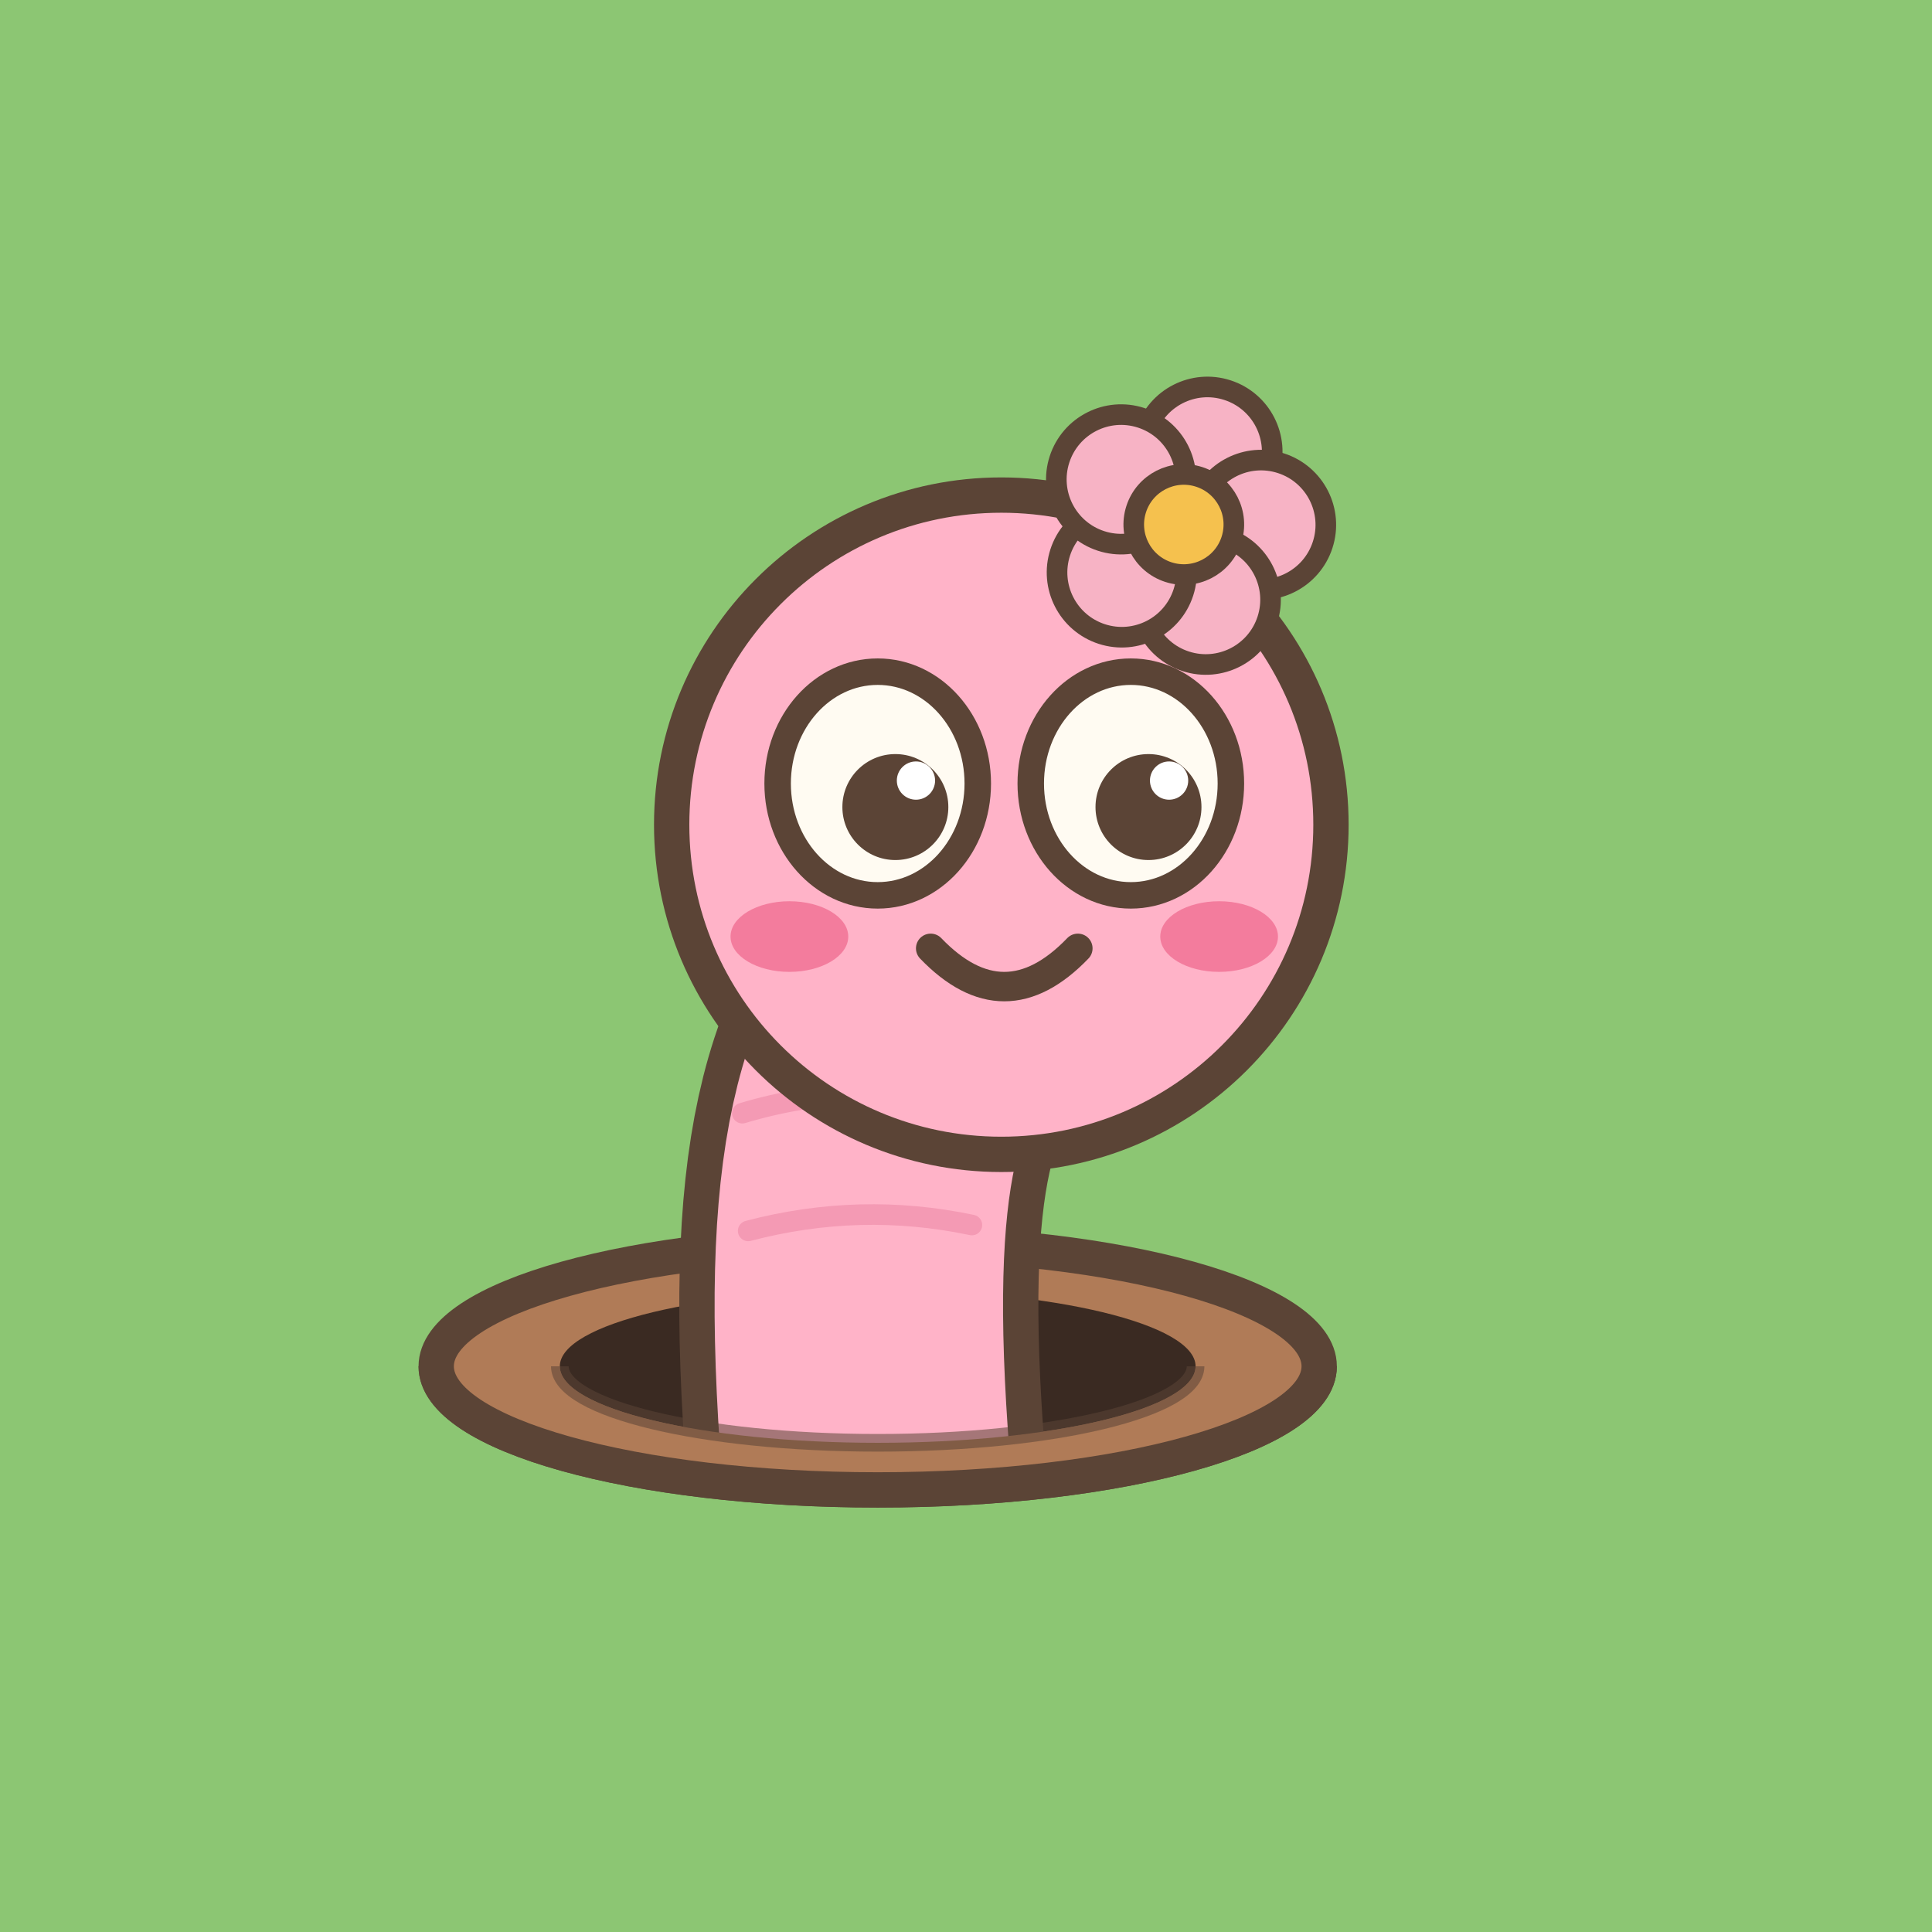
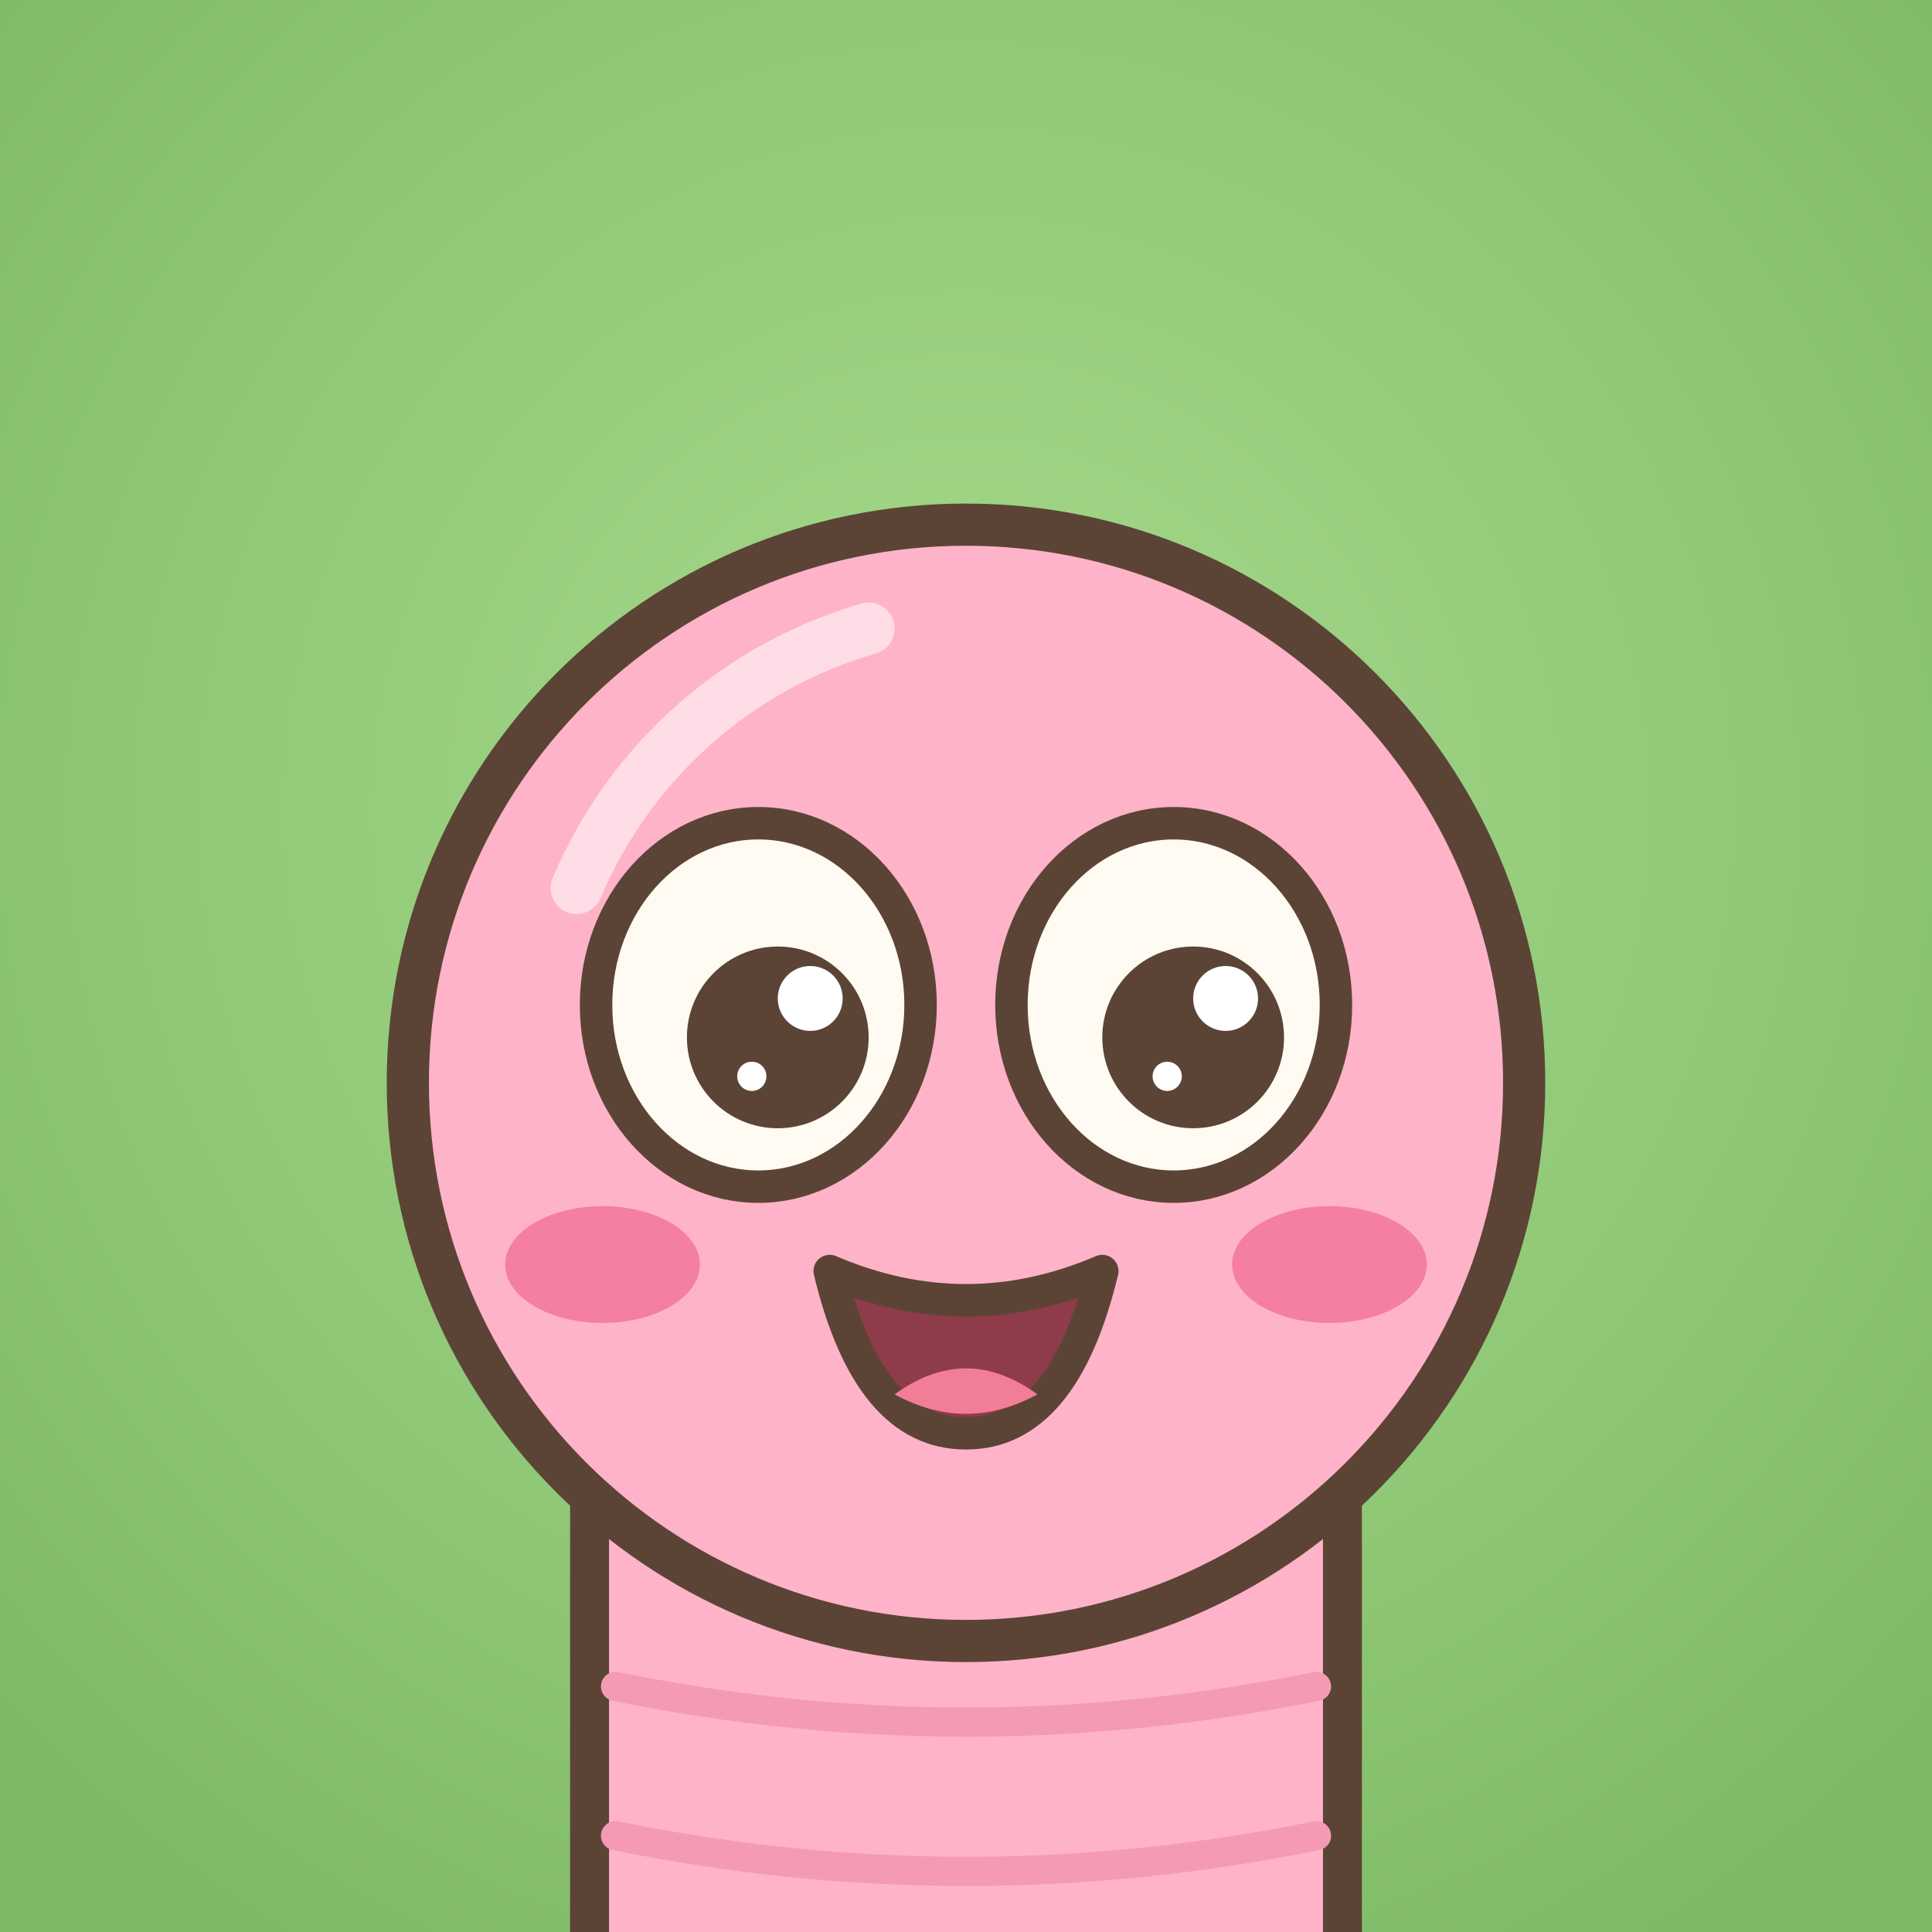
<svg xmlns="http://www.w3.org/2000/svg" viewBox="0 0 512 512">
-   <rect width="512" height="512" fill="#8CC673" />
-   <g transform="translate(256 256) scale(0.78) translate(-256 -262)">
-     <ellipse cx="226" cy="398" rx="150" ry="42" fill="#B07B57" stroke="#5B4436" stroke-width="12" />
-     <ellipse cx="226" cy="398" rx="108" ry="26" fill="#3A2A22" />
-     <path d="M222 432 C214 330 226 290 256 262" fill="none" stroke="#5B4436" stroke-width="122" />
-     <path d="M222 432 C214 330 226 290 256 262" fill="none" stroke="#FFB3C8" stroke-width="98" />
-     <path d="M182 352 q38 -10 76 -2 M180 312 q40 -12 80 -2" fill="none" stroke="#F49AB4" stroke-width="7" stroke-linecap="round" />
-     <path d="M118 398 A108 26 0 0 0 334 398 L376 398 A150 42 0 0 1 76 398 Z" fill="#B07B57" />
-     <path d="M76 398 A150 42 0 0 0 376 398" fill="none" stroke="#5B4436" stroke-width="12" />
-     <path d="M118 398 A108 26 0 0 0 334 398" fill="none" stroke="#5B4436" stroke-width="6" opacity=".55" />
-     <circle cx="268" cy="214" r="112" fill="#FFB3C8" stroke="#5B4436" stroke-width="12" />
-     <ellipse cx="226" cy="200" rx="34" ry="38" fill="#FFFBF2" stroke="#5B4436" stroke-width="9" />
-     <ellipse cx="312" cy="200" rx="34" ry="38" fill="#FFFBF2" stroke="#5B4436" stroke-width="9" />
-     <circle cx="232" cy="208" r="18" fill="#5B4436" />
-     <circle cx="318" cy="208" r="18" fill="#5B4436" />
-     <circle cx="239" cy="199" r="6.5" fill="#FFFFFF" />
-     <circle cx="325" cy="199" r="6.5" fill="#FFFFFF" />
-     <ellipse cx="196" cy="252" rx="20" ry="12" fill="#EF6A8F" opacity=".75" />
-     <ellipse cx="342" cy="252" rx="20" ry="12" fill="#EF6A8F" opacity=".75" />
-     <path d="M244 256 q25 26 50 0" fill="none" stroke="#5B4436" stroke-width="10" stroke-linecap="round" />
-     <g transform="translate(330 112) rotate(18)">
-       <g fill="#F7B3C5" stroke="#5B4436" stroke-width="7">
-         <circle cx="0" cy="-26" r="22" />
-         <circle cx="25" cy="-8" r="22" />
-         <circle cx="15" cy="22" r="22" />
-         <circle cx="-15" cy="22" r="22" />
-         <circle cx="-25" cy="-8" r="22" />
-       </g>
-       <circle r="17" fill="#F5C14E" stroke="#5B4436" stroke-width="7" />
+   <defs>
+     <radialGradient id="g" cx=".5" cy=".42" r=".7">
+       <stop offset="0" stop-color="#A8DA8E" />
+       <stop offset=".65" stop-color="#8CC673" />
+       <stop offset="1" stop-color="#7DB866" />
+     </radialGradient>
+     <clipPath id="c">
+       <rect width="512" height="512" />
+     </clipPath>
+   </defs>
+   <rect width="512" height="512" fill="url(#g)" />
+   <g clip-path="url(#c)">
+     <g transform="translate(256 256) scale(0.86) translate(-256 -256)">
+       <path d="M256 600 L256 380" stroke="#5B4436" stroke-width="244" fill="none" />
+       <path d="M256 600 L256 380" stroke="#FFB3C8" stroke-width="220" fill="none" />
+       <path d="M148 478 Q256 500 364 478" fill="none" stroke="#F49AB4" stroke-width="9" stroke-linecap="round" />
+       <path d="M148 524 Q256 546 364 524" fill="none" stroke="#F49AB4" stroke-width="9" stroke-linecap="round" />
+       <circle cx="256" cy="292" r="172" fill="#FFB3C8" stroke="#5B4436" stroke-width="13" />
+       <path d="M136 232 A140 140 0 0 1 226 152" fill="none" stroke="#FFFFFF" stroke-width="16" stroke-linecap="round" opacity=".55" />
+       <ellipse cx="192" cy="268" rx="50" ry="56" fill="#FFFBF2" stroke="#5B4436" stroke-width="10" />
+       <circle cx="198" cy="278" r="28" fill="#5B4436" />
+       <circle cx="208" cy="266" r="10" fill="#fff" />
+       <circle cx="190" cy="290" r="4.5" fill="#fff" />
+       <ellipse cx="144" cy="348" rx="30" ry="18" fill="#EF6A8F" opacity=".7" />
+       <ellipse cx="320" cy="268" rx="50" ry="56" fill="#FFFBF2" stroke="#5B4436" stroke-width="10" />
+       <circle cx="326" cy="278" r="28" fill="#5B4436" />
+       <circle cx="336" cy="266" r="10" fill="#fff" />
+       <circle cx="318" cy="290" r="4.5" fill="#fff" />
+       <ellipse cx="368" cy="348" rx="30" ry="18" fill="#EF6A8F" opacity=".7" />
+       <path d="M214 350 Q256 368 298 350 Q286 400 256 400 Q226 400 214 350 Z" fill="#8E3B4A" stroke="#5B4436" stroke-width="10" stroke-linejoin="round" />
+       <path d="M234 388 Q256 372 278 388 Q256 400 234 388 Z" fill="#F27D96" />
    </g>
  </g>
</svg>
